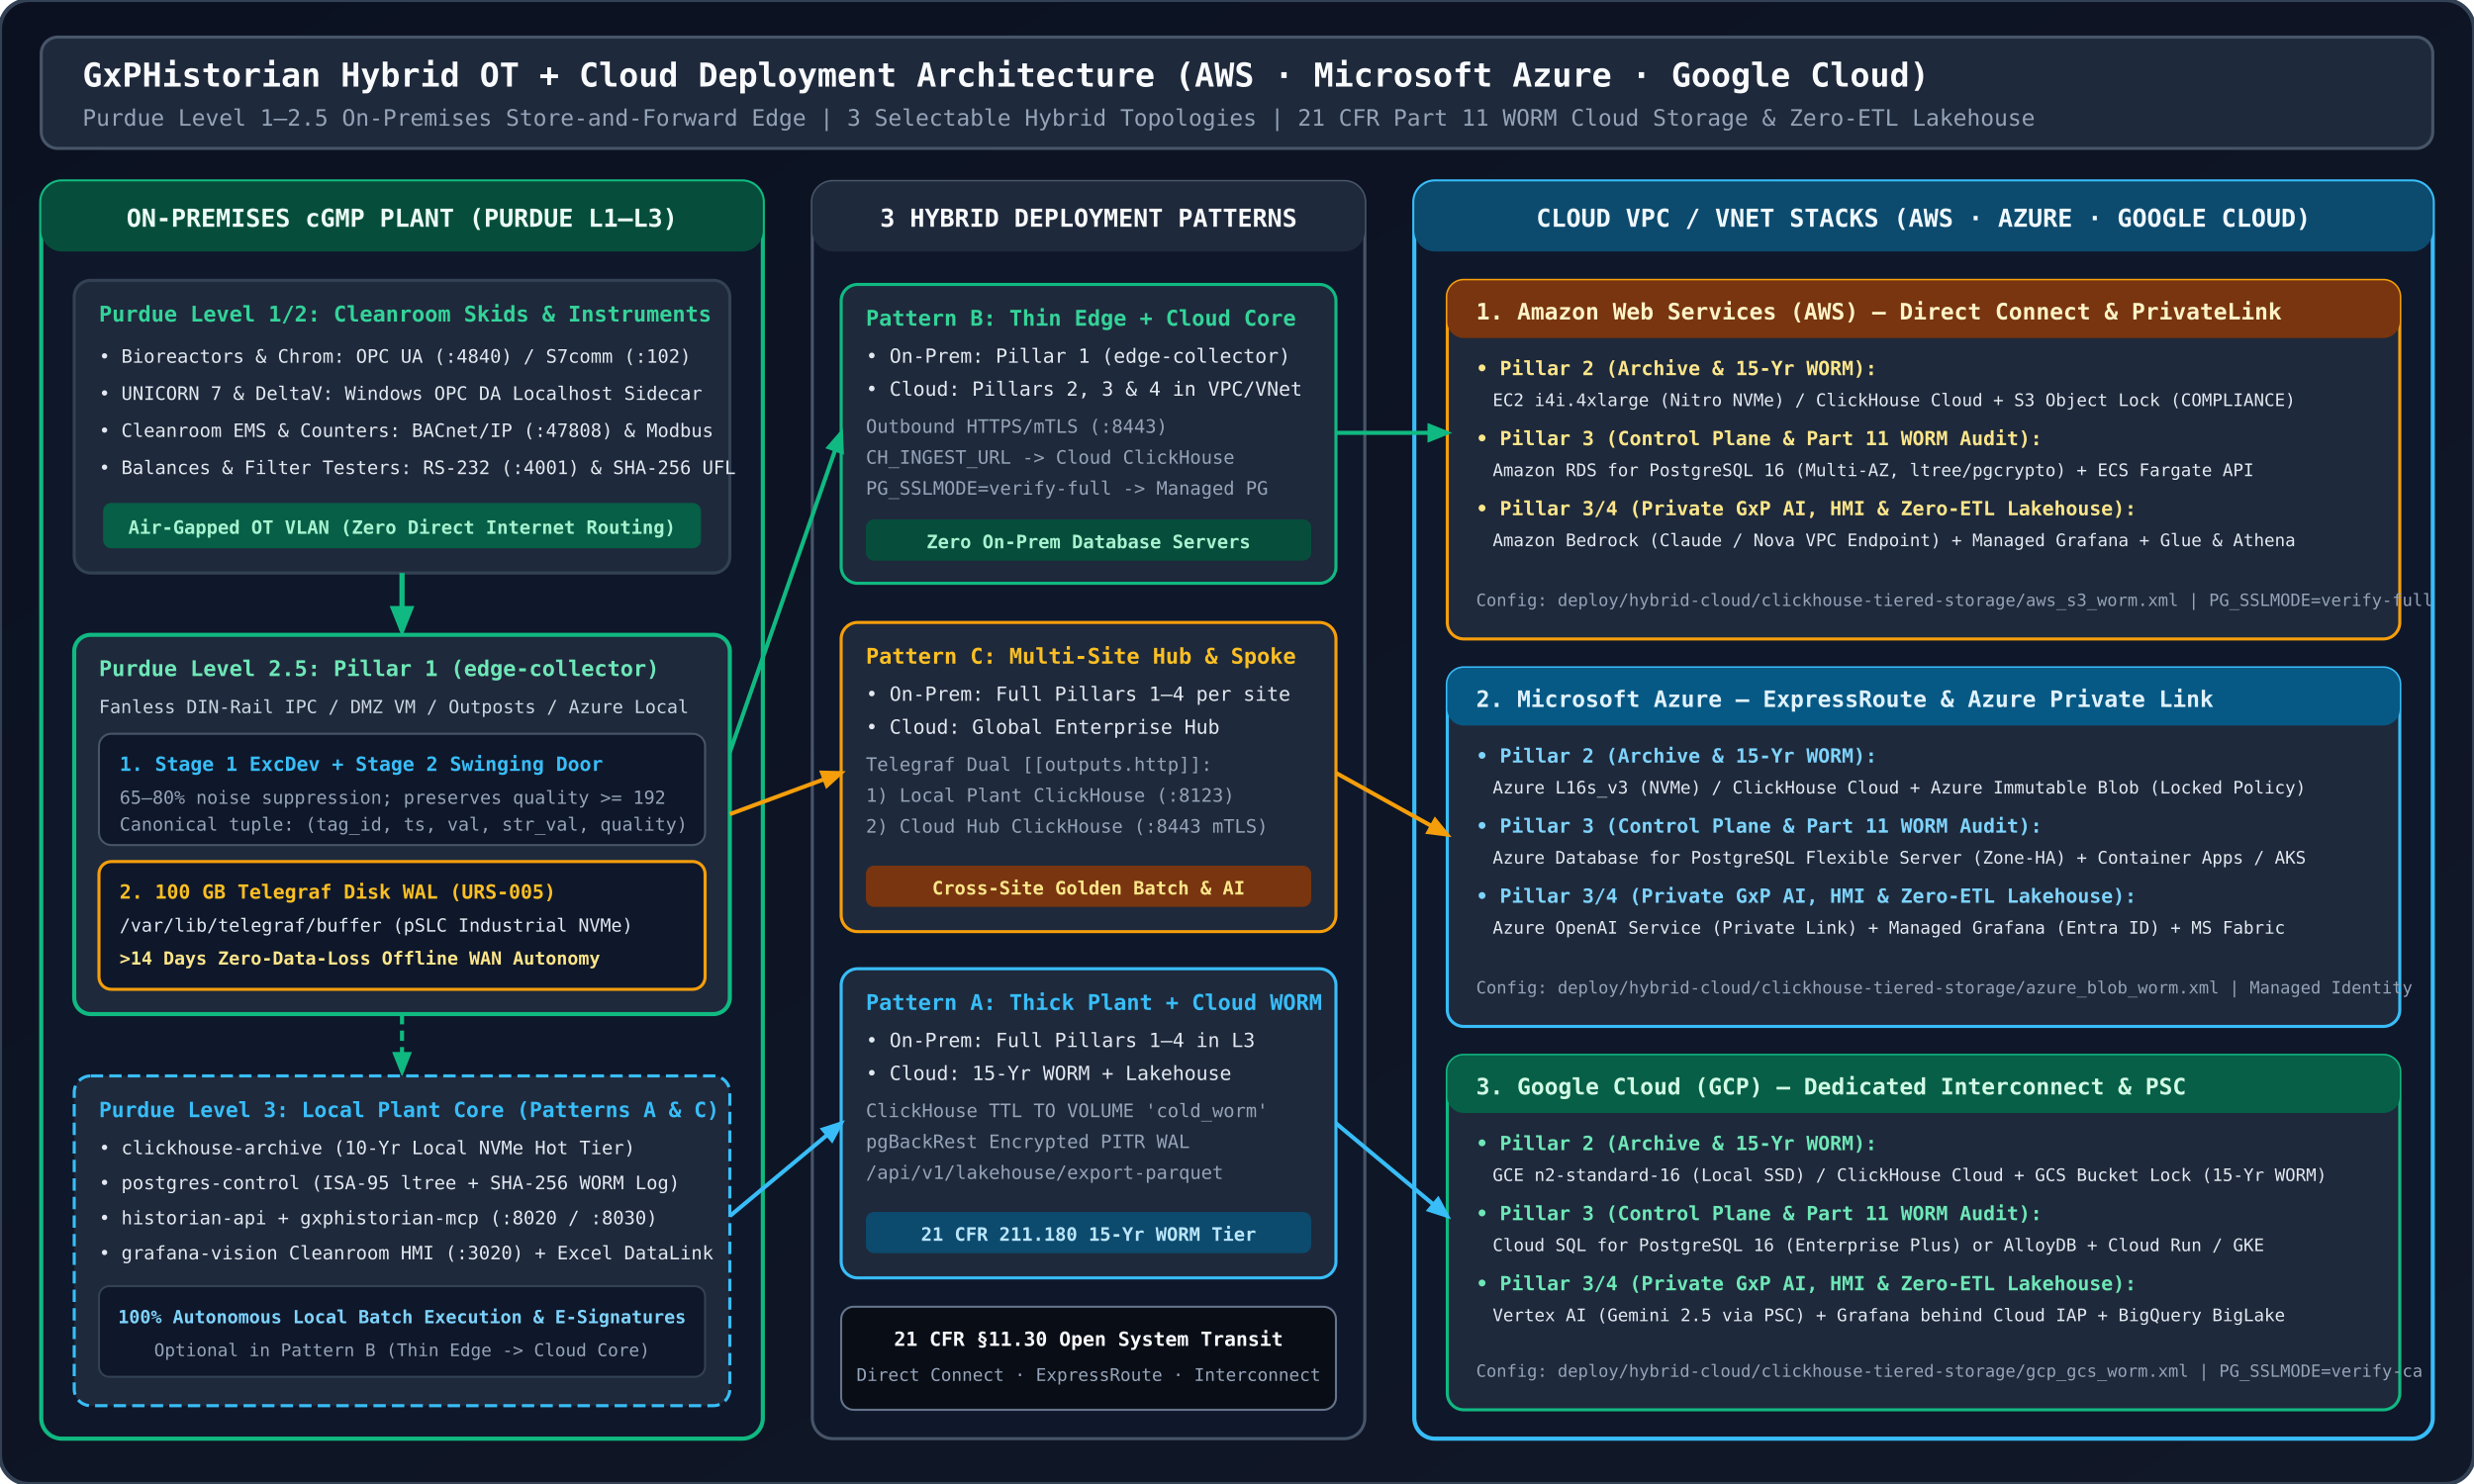
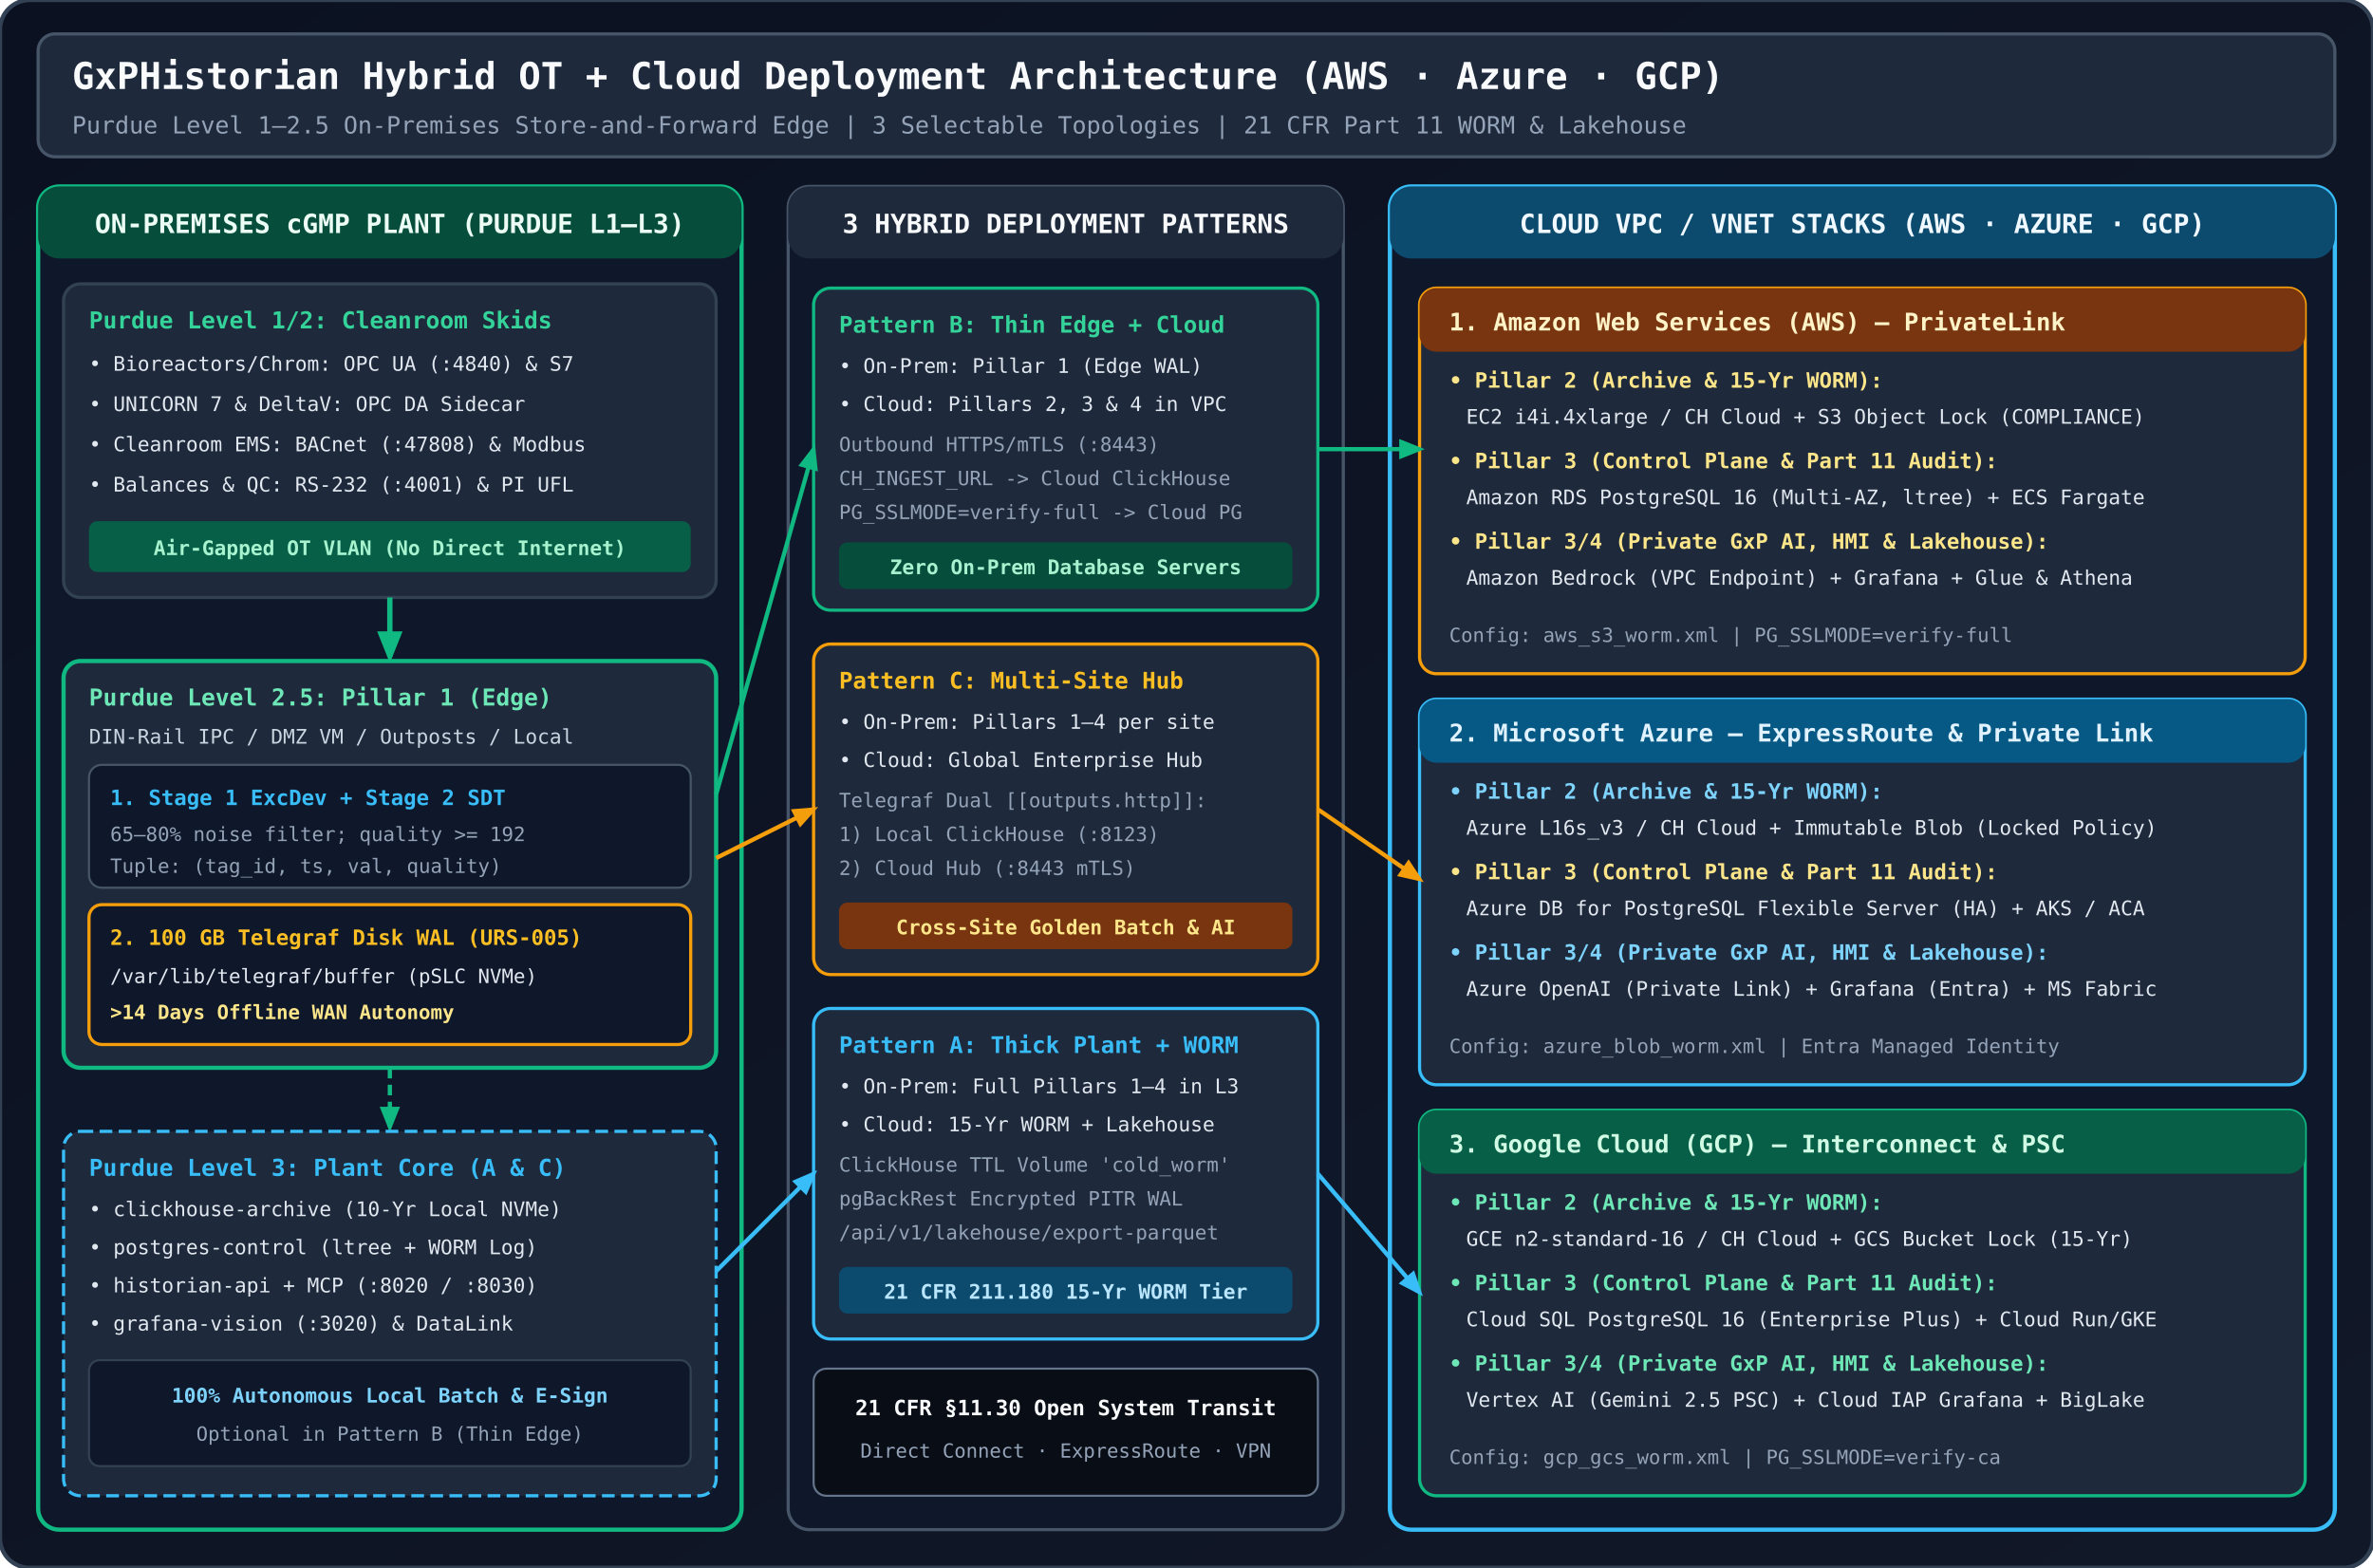
- <svg xmlns="http://www.w3.org/2000/svg" viewBox="0 0 1200 720" width="100%" height="auto" font-family="'Roboto Mono', monospace">
+ <svg xmlns="http://www.w3.org/2000/svg" viewBox="0 0 1120 740" width="100%" height="auto" font-family="'Roboto Mono', monospace">
  <defs>
    <linearGradient id="bgGrad" x1="0" y1="0" x2="1" y2="1">
      <stop offset="0%" stop-color="#0b1120" />
      <stop offset="100%" stop-color="#111827" />
    </linearGradient>
    <marker id="arrowGreen" viewBox="0 0 10 10" refX="8" refY="5" markerWidth="6" markerHeight="6" orient="auto-start-reverse">
      <path d="M 0 1 L 10 5 L 0 9 z" fill="#10b981" />
    </marker>
    <marker id="arrowBlue" viewBox="0 0 10 10" refX="8" refY="5" markerWidth="6" markerHeight="6" orient="auto-start-reverse">
      <path d="M 0 1 L 10 5 L 0 9 z" fill="#38bdf8" />
    </marker>
    <marker id="arrowAmber" viewBox="0 0 10 10" refX="8" refY="5" markerWidth="6" markerHeight="6" orient="auto-start-reverse">
      <path d="M 0 1 L 10 5 L 0 9 z" fill="#f59e0b" />
    </marker>
  </defs>
-   <rect width="1200" height="720" rx="14" fill="url(#bgGrad)" stroke="#334155" stroke-width="2" />
-   <rect x="20" y="18" width="1160" height="54" rx="8" fill="#1e293b" stroke="#475569" stroke-width="1.5" />
-   <text x="40" y="42" fill="#f8fafc" font-size="16" font-weight="700">GxPHistorian Hybrid OT + Cloud Deployment Architecture (AWS · Microsoft Azure · Google Cloud)</text>
-   <text x="40" y="61" fill="#94a3b8" font-size="11">Purdue Level 1–2.5 On-Premises Store-and-Forward Edge  |  3 Selectable Hybrid Topologies  |  21 CFR Part 11 WORM Cloud Storage &amp; Zero-ETL Lakehouse</text>
-   <rect x="20" y="88" width="350" height="610" rx="10" fill="#0f172a" stroke="#10b981" stroke-width="2" />
-   <rect x="20" y="88" width="350" height="34" rx="10" fill="#064e3b" />
-   <text x="195" y="110" text-anchor="middle" fill="#ecfdf5" font-size="12" font-weight="700">ON-PREMISES cGMP PLANT (PURDUE L1–L3)</text>
-   <rect x="36" y="136" width="318" height="142" rx="8" fill="#1e293b" stroke="#334155" stroke-width="1.5" />
-   <text x="48" y="156" fill="#34d399" font-size="10.5" font-weight="700">Purdue Level 1/2: Cleanroom Skids &amp; Instruments</text>
-   <text x="48" y="176" fill="#e2e8f0" font-size="9">• Bioreactors &amp; Chrom: OPC UA (:4840) / S7comm (:102)</text>
-   <text x="48" y="194" fill="#e2e8f0" font-size="9">• UNICORN 7 &amp; DeltaV: Windows OPC DA Localhost Sidecar</text>
-   <text x="48" y="212" fill="#e2e8f0" font-size="9">• Cleanroom EMS &amp; Counters: BACnet/IP (:47808) &amp; Modbus</text>
-   <text x="48" y="230" fill="#e2e8f0" font-size="9">• Balances &amp; Filter Testers: RS-232 (:4001) &amp; SHA-256 UFL</text>
-   <rect x="50" y="244" width="290" height="22" rx="4" fill="#065f46" />
-   <text x="195" y="259" text-anchor="middle" fill="#a7f3d0" font-size="9" font-weight="700">Air-Gapped OT VLAN (Zero Direct Internet Routing)</text>
-   <line x1="195" y1="278" x2="195" y2="306" stroke="#10b981" stroke-width="2.5" marker-end="url(#arrowGreen)" />
-   <rect x="36" y="308" width="318" height="184" rx="8" fill="#1e293b" stroke="#10b981" stroke-width="2" />
-   <text x="48" y="328" fill="#6ee7b7" font-size="10.5" font-weight="700">Purdue Level 2.5: Pillar 1 (edge-collector)</text>
-   <text x="48" y="346" fill="#cbd5e1" font-size="8.8">Fanless DIN-Rail IPC / DMZ VM / Outposts / Azure Local</text>
-   <rect x="48" y="356" width="294" height="54" rx="6" fill="#0f172a" stroke="#475569" />
-   <text x="58" y="374" fill="#38bdf8" font-size="9.5" font-weight="700">1. Stage 1 ExcDev + Stage 2 Swinging Door</text>
-   <text x="58" y="390" fill="#94a3b8" font-size="8.8">65–80% noise suppression; preserves quality &gt;= 192</text>
-   <text x="58" y="403" fill="#94a3b8" font-size="8.8">Canonical tuple: (tag_id, ts, val, str_val, quality)</text>
-   <rect x="48" y="418" width="294" height="62" rx="6" fill="#0f172a" stroke="#f59e0b" stroke-width="1.5" />
-   <text x="58" y="436" fill="#fbbf24" font-size="9.5" font-weight="700">2. 100 GB Telegraf Disk WAL (URS-005)</text>
-   <text x="58" y="452" fill="#e2e8f0" font-size="8.8">/var/lib/telegraf/buffer (pSLC Industrial NVMe)</text>
-   <text x="58" y="468" fill="#fde68a" font-size="8.8" font-weight="700">&gt;14 Days Zero-Data-Loss Offline WAN Autonomy</text>
-   <line x1="195" y1="492" x2="195" y2="520" stroke="#10b981" stroke-width="2" stroke-dasharray="5,3" marker-end="url(#arrowGreen)" />
-   <rect x="36" y="522" width="318" height="160" rx="8" fill="#1e293b" stroke="#38bdf8" stroke-width="1.5" stroke-dasharray="6,3" />
-   <text x="48" y="542" fill="#38bdf8" font-size="10.2" font-weight="700">Purdue Level 3: Local Plant Core (Patterns A &amp; C)</text>
-   <text x="48" y="560" fill="#e2e8f0" font-size="9">• clickhouse-archive (10-Yr Local NVMe Hot Tier)</text>
-   <text x="48" y="577" fill="#e2e8f0" font-size="9">• postgres-control (ISA-95 ltree + SHA-256 WORM Log)</text>
-   <text x="48" y="594" fill="#e2e8f0" font-size="9">• historian-api + gxphistorian-mcp (:8020 / :8030)</text>
-   <text x="48" y="611" fill="#e2e8f0" font-size="9">• grafana-vision Cleanroom HMI (:3020) + Excel DataLink</text>
-   <rect x="48" y="624" width="294" height="44" rx="5" fill="#0f172a" stroke="#334155" />
-   <text x="195" y="642" text-anchor="middle" fill="#7dd3fc" font-size="8.8" font-weight="700">100% Autonomous Local Batch Execution &amp; E-Signatures</text>
-   <text x="195" y="658" text-anchor="middle" fill="#94a3b8" font-size="8.5">Optional in Pattern B (Thin Edge -&gt; Cloud Core)</text>
-   <rect x="394" y="88" width="268" height="610" rx="10" fill="#0f172a" stroke="#475569" stroke-width="1.5" />
-   <rect x="394" y="88" width="268" height="34" rx="10" fill="#1e293b" />
-   <text x="528" y="110" text-anchor="middle" fill="#f8fafc" font-size="12" font-weight="700">3 HYBRID DEPLOYMENT PATTERNS</text>
-   <rect x="408" y="138" width="240" height="145" rx="8" fill="#1e293b" stroke="#10b981" stroke-width="1.5" />
-   <text x="420" y="158" fill="#34d399" font-size="10.5" font-weight="700">Pattern B: Thin Edge + Cloud Core</text>
-   <text x="420" y="176" fill="#e2e8f0" font-size="9.5">• On-Prem: Pillar 1 (edge-collector)</text>
-   <text x="420" y="192" fill="#e2e8f0" font-size="9.5">• Cloud: Pillars 2, 3 &amp; 4 in VPC/VNet</text>
-   <text x="420" y="210" fill="#94a3b8" font-size="9">Outbound HTTPS/mTLS (:8443)</text>
-   <text x="420" y="225" fill="#94a3b8" font-size="9">CH_INGEST_URL -&gt; Cloud ClickHouse</text>
-   <text x="420" y="240" fill="#94a3b8" font-size="9">PG_SSLMODE=verify-full -&gt; Managed PG</text>
-   <rect x="420" y="252" width="216" height="20" rx="4" fill="#064e3b" />
-   <text x="528" y="266" text-anchor="middle" fill="#a7f3d0" font-size="9" font-weight="700">Zero On-Prem Database Servers</text>
-   <rect x="408" y="302" width="240" height="150" rx="8" fill="#1e293b" stroke="#f59e0b" stroke-width="1.5" />
-   <text x="420" y="322" fill="#fbbf24" font-size="10.5" font-weight="700">Pattern C: Multi-Site Hub &amp; Spoke</text>
-   <text x="420" y="340" fill="#e2e8f0" font-size="9.5">• On-Prem: Full Pillars 1–4 per site</text>
-   <text x="420" y="356" fill="#e2e8f0" font-size="9.5">• Cloud: Global Enterprise Hub</text>
-   <text x="420" y="374" fill="#94a3b8" font-size="9">Telegraf Dual [[outputs.http]]:</text>
-   <text x="420" y="389" fill="#94a3b8" font-size="9">1) Local Plant ClickHouse (:8123)</text>
-   <text x="420" y="404" fill="#94a3b8" font-size="9">2) Cloud Hub ClickHouse (:8443 mTLS)</text>
-   <rect x="420" y="420" width="216" height="20" rx="4" fill="#78350f" />
-   <text x="528" y="434" text-anchor="middle" fill="#fde68a" font-size="9" font-weight="700">Cross-Site Golden Batch &amp; AI</text>
-   <rect x="408" y="470" width="240" height="150" rx="8" fill="#1e293b" stroke="#38bdf8" stroke-width="1.5" />
-   <text x="420" y="490" fill="#38bdf8" font-size="10.5" font-weight="700">Pattern A: Thick Plant + Cloud WORM</text>
-   <text x="420" y="508" fill="#e2e8f0" font-size="9.5">• On-Prem: Full Pillars 1–4 in L3</text>
-   <text x="420" y="524" fill="#e2e8f0" font-size="9.5">• Cloud: 15-Yr WORM + Lakehouse</text>
-   <text x="420" y="542" fill="#94a3b8" font-size="9">ClickHouse TTL TO VOLUME 'cold_worm'</text>
-   <text x="420" y="557" fill="#94a3b8" font-size="9">pgBackRest Encrypted PITR WAL</text>
-   <text x="420" y="572" fill="#94a3b8" font-size="9">/api/v1/lakehouse/export-parquet</text>
-   <rect x="420" y="588" width="216" height="20" rx="4" fill="#0c4a6e" />
-   <text x="528" y="602" text-anchor="middle" fill="#bae6fd" font-size="9" font-weight="700">21 CFR 211.180 15-Yr WORM Tier</text>
-   <rect x="408" y="634" width="240" height="50" rx="6" fill="#090d16" stroke="#64748b" />
-   <text x="528" y="653" text-anchor="middle" fill="#f8fafc" font-size="9.5" font-weight="700">21 CFR §11.30 Open System Transit</text>
-   <text x="528" y="670" text-anchor="middle" fill="#94a3b8" font-size="8.5">Direct Connect · ExpressRoute · Interconnect</text>
-   <line x1="354" y1="365" x2="408" y2="210" stroke="#10b981" stroke-width="2" marker-end="url(#arrowGreen)" />
-   <line x1="354" y1="395" x2="408" y2="375" stroke="#f59e0b" stroke-width="2" marker-end="url(#arrowAmber)" />
-   <line x1="354" y1="590" x2="408" y2="545" stroke="#38bdf8" stroke-width="2" marker-end="url(#arrowBlue)" />
-   <rect x="686" y="88" width="494" height="610" rx="10" fill="#0f172a" stroke="#38bdf8" stroke-width="2" />
-   <rect x="686" y="88" width="494" height="34" rx="10" fill="#0c4a6e" />
-   <text x="933" y="110" text-anchor="middle" fill="#f0f9ff" font-size="12" font-weight="700">CLOUD VPC / VNET STACKS (AWS · AZURE · GOOGLE CLOUD)</text>
-   <rect x="702" y="136" width="462" height="174" rx="8" fill="#1e293b" stroke="#f59e0b" stroke-width="1.5" />
-   <rect x="702" y="136" width="462" height="28" rx="8" fill="#78350f" />
-   <text x="716" y="155" fill="#fef3c7" font-size="11" font-weight="700">1. Amazon Web Services (AWS) — Direct Connect &amp; PrivateLink</text>
-   <text x="716" y="182" fill="#fde68a" font-size="9.5" font-weight="700">• Pillar 2 (Archive &amp; 15-Yr WORM):</text>
-   <text x="724" y="197" fill="#e2e8f0" font-size="8.4">EC2 i4i.4xlarge (Nitro NVMe) / ClickHouse Cloud + S3 Object Lock (COMPLIANCE)</text>
-   <text x="716" y="216" fill="#fde68a" font-size="9.5" font-weight="700">• Pillar 3 (Control Plane &amp; Part 11 WORM Audit):</text>
-   <text x="724" y="231" fill="#e2e8f0" font-size="8.4">Amazon RDS for PostgreSQL 16 (Multi-AZ, ltree/pgcrypto) + ECS Fargate API</text>
-   <text x="716" y="250" fill="#fde68a" font-size="9.5" font-weight="700">• Pillar 3/4 (Private GxP AI, HMI &amp; Zero-ETL Lakehouse):</text>
-   <text x="724" y="265" fill="#e2e8f0" font-size="8.4">Amazon Bedrock (Claude / Nova VPC Endpoint) + Managed Grafana + Glue &amp; Athena</text>
-   <text x="716" y="294" fill="#94a3b8" font-size="8.2">Config: deploy/hybrid-cloud/clickhouse-tiered-storage/aws_s3_worm.xml | PG_SSLMODE=verify-full</text>
-   <rect x="702" y="324" width="462" height="174" rx="8" fill="#1e293b" stroke="#38bdf8" stroke-width="1.5" />
-   <rect x="702" y="324" width="462" height="28" rx="8" fill="#075985" />
-   <text x="716" y="343" fill="#e0f2fe" font-size="11" font-weight="700">2. Microsoft Azure — ExpressRoute &amp; Azure Private Link</text>
-   <text x="716" y="370" fill="#7dd3fc" font-size="9.5" font-weight="700">• Pillar 2 (Archive &amp; 15-Yr WORM):</text>
-   <text x="724" y="385" fill="#e2e8f0" font-size="8.4">Azure L16s_v3 (NVMe) / ClickHouse Cloud + Azure Immutable Blob (Locked Policy)</text>
-   <text x="716" y="404" fill="#7dd3fc" font-size="9.5" font-weight="700">• Pillar 3 (Control Plane &amp; Part 11 WORM Audit):</text>
-   <text x="724" y="419" fill="#e2e8f0" font-size="8.4">Azure Database for PostgreSQL Flexible Server (Zone-HA) + Container Apps / AKS</text>
-   <text x="716" y="438" fill="#7dd3fc" font-size="9.5" font-weight="700">• Pillar 3/4 (Private GxP AI, HMI &amp; Zero-ETL Lakehouse):</text>
-   <text x="724" y="453" fill="#e2e8f0" font-size="8.4">Azure OpenAI Service (Private Link) + Managed Grafana (Entra ID) + MS Fabric</text>
-   <text x="716" y="482" fill="#94a3b8" font-size="8.2">Config: deploy/hybrid-cloud/clickhouse-tiered-storage/azure_blob_worm.xml | Managed Identity</text>
-   <rect x="702" y="512" width="462" height="172" rx="8" fill="#1e293b" stroke="#10b981" stroke-width="1.5" />
-   <rect x="702" y="512" width="462" height="28" rx="8" fill="#065f46" />
-   <text x="716" y="531" fill="#d1fae5" font-size="11" font-weight="700">3. Google Cloud (GCP) — Dedicated Interconnect &amp; PSC</text>
-   <text x="716" y="558" fill="#6ee7b7" font-size="9.5" font-weight="700">• Pillar 2 (Archive &amp; 15-Yr WORM):</text>
-   <text x="724" y="573" fill="#e2e8f0" font-size="8.4">GCE n2-standard-16 (Local SSD) / ClickHouse Cloud + GCS Bucket Lock (15-Yr WORM)</text>
-   <text x="716" y="592" fill="#6ee7b7" font-size="9.5" font-weight="700">• Pillar 3 (Control Plane &amp; Part 11 WORM Audit):</text>
-   <text x="724" y="607" fill="#e2e8f0" font-size="8.4">Cloud SQL for PostgreSQL 16 (Enterprise Plus) or AlloyDB + Cloud Run / GKE</text>
-   <text x="716" y="626" fill="#6ee7b7" font-size="9.5" font-weight="700">• Pillar 3/4 (Private GxP AI, HMI &amp; Zero-ETL Lakehouse):</text>
-   <text x="724" y="641" fill="#e2e8f0" font-size="8.4">Vertex AI (Gemini 2.5 via PSC) + Grafana behind Cloud IAP + BigQuery BigLake</text>
-   <text x="716" y="668" fill="#94a3b8" font-size="8.2">Config: deploy/hybrid-cloud/clickhouse-tiered-storage/gcp_gcs_worm.xml | PG_SSLMODE=verify-ca</text>
-   <line x1="648" y1="210" x2="702" y2="210" stroke="#10b981" stroke-width="2" marker-end="url(#arrowGreen)" />
-   <line x1="648" y1="375" x2="702" y2="405" stroke="#f59e0b" stroke-width="2" marker-end="url(#arrowAmber)" />
-   <line x1="648" y1="545" x2="702" y2="590" stroke="#38bdf8" stroke-width="2" marker-end="url(#arrowBlue)" />
+   <rect width="1120" height="740" rx="14" fill="url(#bgGrad)" stroke="#334155" stroke-width="2" />
+   <rect x="18" y="16" width="1084" height="58" rx="8" fill="#1e293b" stroke="#475569" stroke-width="1.5" />
+   <text x="34" y="42" fill="#f8fafc" font-size="17.5" font-weight="700">GxPHistorian Hybrid OT + Cloud Deployment Architecture (AWS · Azure · GCP)</text>
+   <text x="34" y="63" fill="#94a3b8" font-size="11.2">Purdue Level 1–2.5 On-Premises Store-and-Forward Edge  |  3 Selectable Topologies  |  21 CFR Part 11 WORM &amp; Lakehouse</text>
+   <rect x="18" y="88" width="332" height="634" rx="10" fill="#0f172a" stroke="#10b981" stroke-width="2" />
+   <rect x="18" y="88" width="332" height="34" rx="10" fill="#064e3b" />
+   <text x="184" y="110" text-anchor="middle" fill="#ecfdf5" font-size="12.5" font-weight="700">ON-PREMISES cGMP PLANT (PURDUE L1–L3)</text>
+   <rect x="30" y="134" width="308" height="148" rx="8" fill="#1e293b" stroke="#334155" stroke-width="1.5" />
+   <text x="42" y="155" fill="#34d399" font-size="11" font-weight="700">Purdue Level 1/2: Cleanroom Skids</text>
+   <text x="42" y="175" fill="#e2e8f0" font-size="9.5">• Bioreactors/Chrom: OPC UA (:4840) &amp; S7</text>
+   <text x="42" y="194" fill="#e2e8f0" font-size="9.5">• UNICORN 7 &amp; DeltaV: OPC DA Sidecar</text>
+   <text x="42" y="213" fill="#e2e8f0" font-size="9.5">• Cleanroom EMS: BACnet (:47808) &amp; Modbus</text>
+   <text x="42" y="232" fill="#e2e8f0" font-size="9.5">• Balances &amp; QC: RS-232 (:4001) &amp; PI UFL</text>
+   <rect x="42" y="246" width="284" height="24" rx="4" fill="#065f46" />
+   <text x="184" y="262" text-anchor="middle" fill="#a7f3d0" font-size="9.5" font-weight="700">Air-Gapped OT VLAN (No Direct Internet)</text>
+   <line x1="184" y1="282" x2="184" y2="310" stroke="#10b981" stroke-width="2.5" marker-end="url(#arrowGreen)" />
+   <rect x="30" y="312" width="308" height="192" rx="8" fill="#1e293b" stroke="#10b981" stroke-width="2" />
+   <text x="42" y="333" fill="#6ee7b7" font-size="11" font-weight="700">Purdue Level 2.5: Pillar 1 (Edge)</text>
+   <text x="42" y="351" fill="#cbd5e1" font-size="9.5">DIN-Rail IPC / DMZ VM / Outposts / Local</text>
+   <rect x="42" y="361" width="284" height="58" rx="6" fill="#0f172a" stroke="#475569" />
+   <text x="52" y="380" fill="#38bdf8" font-size="10" font-weight="700">1. Stage 1 ExcDev + Stage 2 SDT</text>
+   <text x="52" y="397" fill="#94a3b8" font-size="9.3">65–80% noise filter; quality &gt;= 192</text>
+   <text x="52" y="412" fill="#94a3b8" font-size="9.3">Tuple: (tag_id, ts, val, quality)</text>
+   <rect x="42" y="427" width="284" height="66" rx="6" fill="#0f172a" stroke="#f59e0b" stroke-width="1.5" />
+   <text x="52" y="446" fill="#fbbf24" font-size="10" font-weight="700">2. 100 GB Telegraf Disk WAL (URS-005)</text>
+   <text x="52" y="464" fill="#e2e8f0" font-size="9.3">/var/lib/telegraf/buffer (pSLC NVMe)</text>
+   <text x="52" y="481" fill="#fde68a" font-size="9.3" font-weight="700">&gt;14 Days Offline WAN Autonomy</text>
+   <line x1="184" y1="504" x2="184" y2="532" stroke="#10b981" stroke-width="2" stroke-dasharray="5,3" marker-end="url(#arrowGreen)" />
+   <rect x="30" y="534" width="308" height="172" rx="8" fill="#1e293b" stroke="#38bdf8" stroke-width="1.5" stroke-dasharray="6,3" />
+   <text x="42" y="555" fill="#38bdf8" font-size="11" font-weight="700">Purdue Level 3: Plant Core (A &amp; C)</text>
+   <text x="42" y="574" fill="#e2e8f0" font-size="9.5">• clickhouse-archive (10-Yr Local NVMe)</text>
+   <text x="42" y="592" fill="#e2e8f0" font-size="9.5">• postgres-control (ltree + WORM Log)</text>
+   <text x="42" y="610" fill="#e2e8f0" font-size="9.5">• historian-api + MCP (:8020 / :8030)</text>
+   <text x="42" y="628" fill="#e2e8f0" font-size="9.5">• grafana-vision (:3020) &amp; DataLink</text>
+   <rect x="42" y="642" width="284" height="50" rx="5" fill="#0f172a" stroke="#334155" />
+   <text x="184" y="662" text-anchor="middle" fill="#7dd3fc" font-size="9.5" font-weight="700">100% Autonomous Local Batch &amp; E-Sign</text>
+   <text x="184" y="680" text-anchor="middle" fill="#94a3b8" font-size="9.2">Optional in Pattern B (Thin Edge)</text>
+   <rect x="372" y="88" width="262" height="634" rx="10" fill="#0f172a" stroke="#475569" stroke-width="1.5" />
+   <rect x="372" y="88" width="262" height="34" rx="10" fill="#1e293b" />
+   <text x="503" y="110" text-anchor="middle" fill="#f8fafc" font-size="12.5" font-weight="700">3 HYBRID DEPLOYMENT PATTERNS</text>
+   <rect x="384" y="136" width="238" height="152" rx="8" fill="#1e293b" stroke="#10b981" stroke-width="1.5" />
+   <text x="396" y="157" fill="#34d399" font-size="10.8" font-weight="700">Pattern B: Thin Edge + Cloud</text>
+   <text x="396" y="176" fill="#e2e8f0" font-size="9.5">• On-Prem: Pillar 1 (Edge WAL)</text>
+   <text x="396" y="194" fill="#e2e8f0" font-size="9.5">• Cloud: Pillars 2, 3 &amp; 4 in VPC</text>
+   <text x="396" y="213" fill="#94a3b8" font-size="9.3">Outbound HTTPS/mTLS (:8443)</text>
+   <text x="396" y="229" fill="#94a3b8" font-size="9.3">CH_INGEST_URL -&gt; Cloud ClickHouse</text>
+   <text x="396" y="245" fill="#94a3b8" font-size="9.3">PG_SSLMODE=verify-full -&gt; Cloud PG</text>
+   <rect x="396" y="256" width="214" height="22" rx="4" fill="#064e3b" />
+   <text x="503" y="271" text-anchor="middle" fill="#a7f3d0" font-size="9.5" font-weight="700">Zero On-Prem Database Servers</text>
+   <rect x="384" y="304" width="238" height="156" rx="8" fill="#1e293b" stroke="#f59e0b" stroke-width="1.5" />
+   <text x="396" y="325" fill="#fbbf24" font-size="10.8" font-weight="700">Pattern C: Multi-Site Hub</text>
+   <text x="396" y="344" fill="#e2e8f0" font-size="9.5">• On-Prem: Pillars 1–4 per site</text>
+   <text x="396" y="362" fill="#e2e8f0" font-size="9.5">• Cloud: Global Enterprise Hub</text>
+   <text x="396" y="381" fill="#94a3b8" font-size="9.3">Telegraf Dual [[outputs.http]]:</text>
+   <text x="396" y="397" fill="#94a3b8" font-size="9.3">1) Local ClickHouse (:8123)</text>
+   <text x="396" y="413" fill="#94a3b8" font-size="9.3">2) Cloud Hub (:8443 mTLS)</text>
+   <rect x="396" y="426" width="214" height="22" rx="4" fill="#78350f" />
+   <text x="503" y="441" text-anchor="middle" fill="#fde68a" font-size="9.5" font-weight="700">Cross-Site Golden Batch &amp; AI</text>
+   <rect x="384" y="476" width="238" height="156" rx="8" fill="#1e293b" stroke="#38bdf8" stroke-width="1.5" />
+   <text x="396" y="497" fill="#38bdf8" font-size="10.8" font-weight="700">Pattern A: Thick Plant + WORM</text>
+   <text x="396" y="516" fill="#e2e8f0" font-size="9.5">• On-Prem: Full Pillars 1–4 in L3</text>
+   <text x="396" y="534" fill="#e2e8f0" font-size="9.5">• Cloud: 15-Yr WORM + Lakehouse</text>
+   <text x="396" y="553" fill="#94a3b8" font-size="9.3">ClickHouse TTL Volume 'cold_worm'</text>
+   <text x="396" y="569" fill="#94a3b8" font-size="9.3">pgBackRest Encrypted PITR WAL</text>
+   <text x="396" y="585" fill="#94a3b8" font-size="9.3">/api/v1/lakehouse/export-parquet</text>
+   <rect x="396" y="598" width="214" height="22" rx="4" fill="#0c4a6e" />
+   <text x="503" y="613" text-anchor="middle" fill="#bae6fd" font-size="9.5" font-weight="700">21 CFR 211.180 15-Yr WORM Tier</text>
+   <rect x="384" y="646" width="238" height="60" rx="6" fill="#090d16" stroke="#64748b" />
+   <text x="503" y="668" text-anchor="middle" fill="#f8fafc" font-size="10" font-weight="700">21 CFR §11.30 Open System Transit</text>
+   <text x="503" y="688" text-anchor="middle" fill="#94a3b8" font-size="9.2">Direct Connect · ExpressRoute · VPN</text>
+   <line x1="338" y1="375" x2="384" y2="212" stroke="#10b981" stroke-width="2" marker-end="url(#arrowGreen)" />
+   <line x1="338" y1="405" x2="384" y2="382" stroke="#f59e0b" stroke-width="2" marker-end="url(#arrowAmber)" />
+   <line x1="338" y1="600" x2="384" y2="554" stroke="#38bdf8" stroke-width="2" marker-end="url(#arrowBlue)" />
+   <rect x="656" y="88" width="446" height="634" rx="10" fill="#0f172a" stroke="#38bdf8" stroke-width="2" />
+   <rect x="656" y="88" width="446" height="34" rx="10" fill="#0c4a6e" />
+   <text x="879" y="110" text-anchor="middle" fill="#f0f9ff" font-size="12.5" font-weight="700">CLOUD VPC / VNET STACKS (AWS · AZURE · GCP)</text>
+   <rect x="670" y="136" width="418" height="182" rx="8" fill="#1e293b" stroke="#f59e0b" stroke-width="1.5" />
+   <rect x="670" y="136" width="418" height="30" rx="8" fill="#78350f" />
+   <text x="684" y="156" fill="#fef3c7" font-size="11.5" font-weight="700">1. Amazon Web Services (AWS) — PrivateLink</text>
+   <text x="684" y="183" fill="#fde68a" font-size="10" font-weight="700">• Pillar 2 (Archive &amp; 15-Yr WORM):</text>
+   <text x="692" y="200" fill="#e2e8f0" font-size="9.5">EC2 i4i.4xlarge / CH Cloud + S3 Object Lock (COMPLIANCE)</text>
+   <text x="684" y="221" fill="#fde68a" font-size="10" font-weight="700">• Pillar 3 (Control Plane &amp; Part 11 Audit):</text>
+   <text x="692" y="238" fill="#e2e8f0" font-size="9.5">Amazon RDS PostgreSQL 16 (Multi-AZ, ltree) + ECS Fargate</text>
+   <text x="684" y="259" fill="#fde68a" font-size="10" font-weight="700">• Pillar 3/4 (Private GxP AI, HMI &amp; Lakehouse):</text>
+   <text x="692" y="276" fill="#e2e8f0" font-size="9.5">Amazon Bedrock (VPC Endpoint) + Grafana + Glue &amp; Athena</text>
+   <text x="684" y="303" fill="#94a3b8" font-size="9.2">Config: aws_s3_worm.xml | PG_SSLMODE=verify-full</text>
+   <rect x="670" y="330" width="418" height="182" rx="8" fill="#1e293b" stroke="#38bdf8" stroke-width="1.5" />
+   <rect x="670" y="330" width="418" height="30" rx="8" fill="#075985" />
+   <text x="684" y="350" fill="#e0f2fe" font-size="11.5" font-weight="700">2. Microsoft Azure — ExpressRoute &amp; Private Link</text>
+   <text x="684" y="377" fill="#7dd3fc" font-size="10" font-weight="700">• Pillar 2 (Archive &amp; 15-Yr WORM):</text>
+   <text x="692" y="394" fill="#e2e8f0" font-size="9.5">Azure L16s_v3 / CH Cloud + Immutable Blob (Locked Policy)</text>
+   <text x="684" y="415" fill="#fde68a" font-size="10" font-weight="700">• Pillar 3 (Control Plane &amp; Part 11 Audit):</text>
+   <text x="692" y="432" fill="#e2e8f0" font-size="9.5">Azure DB for PostgreSQL Flexible Server (HA) + AKS / ACA</text>
+   <text x="684" y="453" fill="#7dd3fc" font-size="10" font-weight="700">• Pillar 3/4 (Private GxP AI, HMI &amp; Lakehouse):</text>
+   <text x="692" y="470" fill="#e2e8f0" font-size="9.5">Azure OpenAI (Private Link) + Grafana (Entra) + MS Fabric</text>
+   <text x="684" y="497" fill="#94a3b8" font-size="9.2">Config: azure_blob_worm.xml | Entra Managed Identity</text>
+   <rect x="670" y="524" width="418" height="182" rx="8" fill="#1e293b" stroke="#10b981" stroke-width="1.5" />
+   <rect x="670" y="524" width="418" height="30" rx="8" fill="#065f46" />
+   <text x="684" y="544" fill="#d1fae5" font-size="11.5" font-weight="700">3. Google Cloud (GCP) — Interconnect &amp; PSC</text>
+   <text x="684" y="571" fill="#6ee7b7" font-size="10" font-weight="700">• Pillar 2 (Archive &amp; 15-Yr WORM):</text>
+   <text x="692" y="588" fill="#e2e8f0" font-size="9.5">GCE n2-standard-16 / CH Cloud + GCS Bucket Lock (15-Yr)</text>
+   <text x="684" y="609" fill="#6ee7b7" font-size="10" font-weight="700">• Pillar 3 (Control Plane &amp; Part 11 Audit):</text>
+   <text x="692" y="626" fill="#e2e8f0" font-size="9.5">Cloud SQL PostgreSQL 16 (Enterprise Plus) + Cloud Run/GKE</text>
+   <text x="684" y="647" fill="#6ee7b7" font-size="10" font-weight="700">• Pillar 3/4 (Private GxP AI, HMI &amp; Lakehouse):</text>
+   <text x="692" y="664" fill="#e2e8f0" font-size="9.5">Vertex AI (Gemini 2.5 PSC) + Cloud IAP Grafana + BigLake</text>
+   <text x="684" y="691" fill="#94a3b8" font-size="9.2">Config: gcp_gcs_worm.xml | PG_SSLMODE=verify-ca</text>
+   <line x1="622" y1="212" x2="670" y2="212" stroke="#10b981" stroke-width="2" marker-end="url(#arrowGreen)" />
+   <line x1="622" y1="382" x2="670" y2="415" stroke="#f59e0b" stroke-width="2" marker-end="url(#arrowAmber)" />
+   <line x1="622" y1="554" x2="670" y2="610" stroke="#38bdf8" stroke-width="2" marker-end="url(#arrowBlue)" />
</svg>
